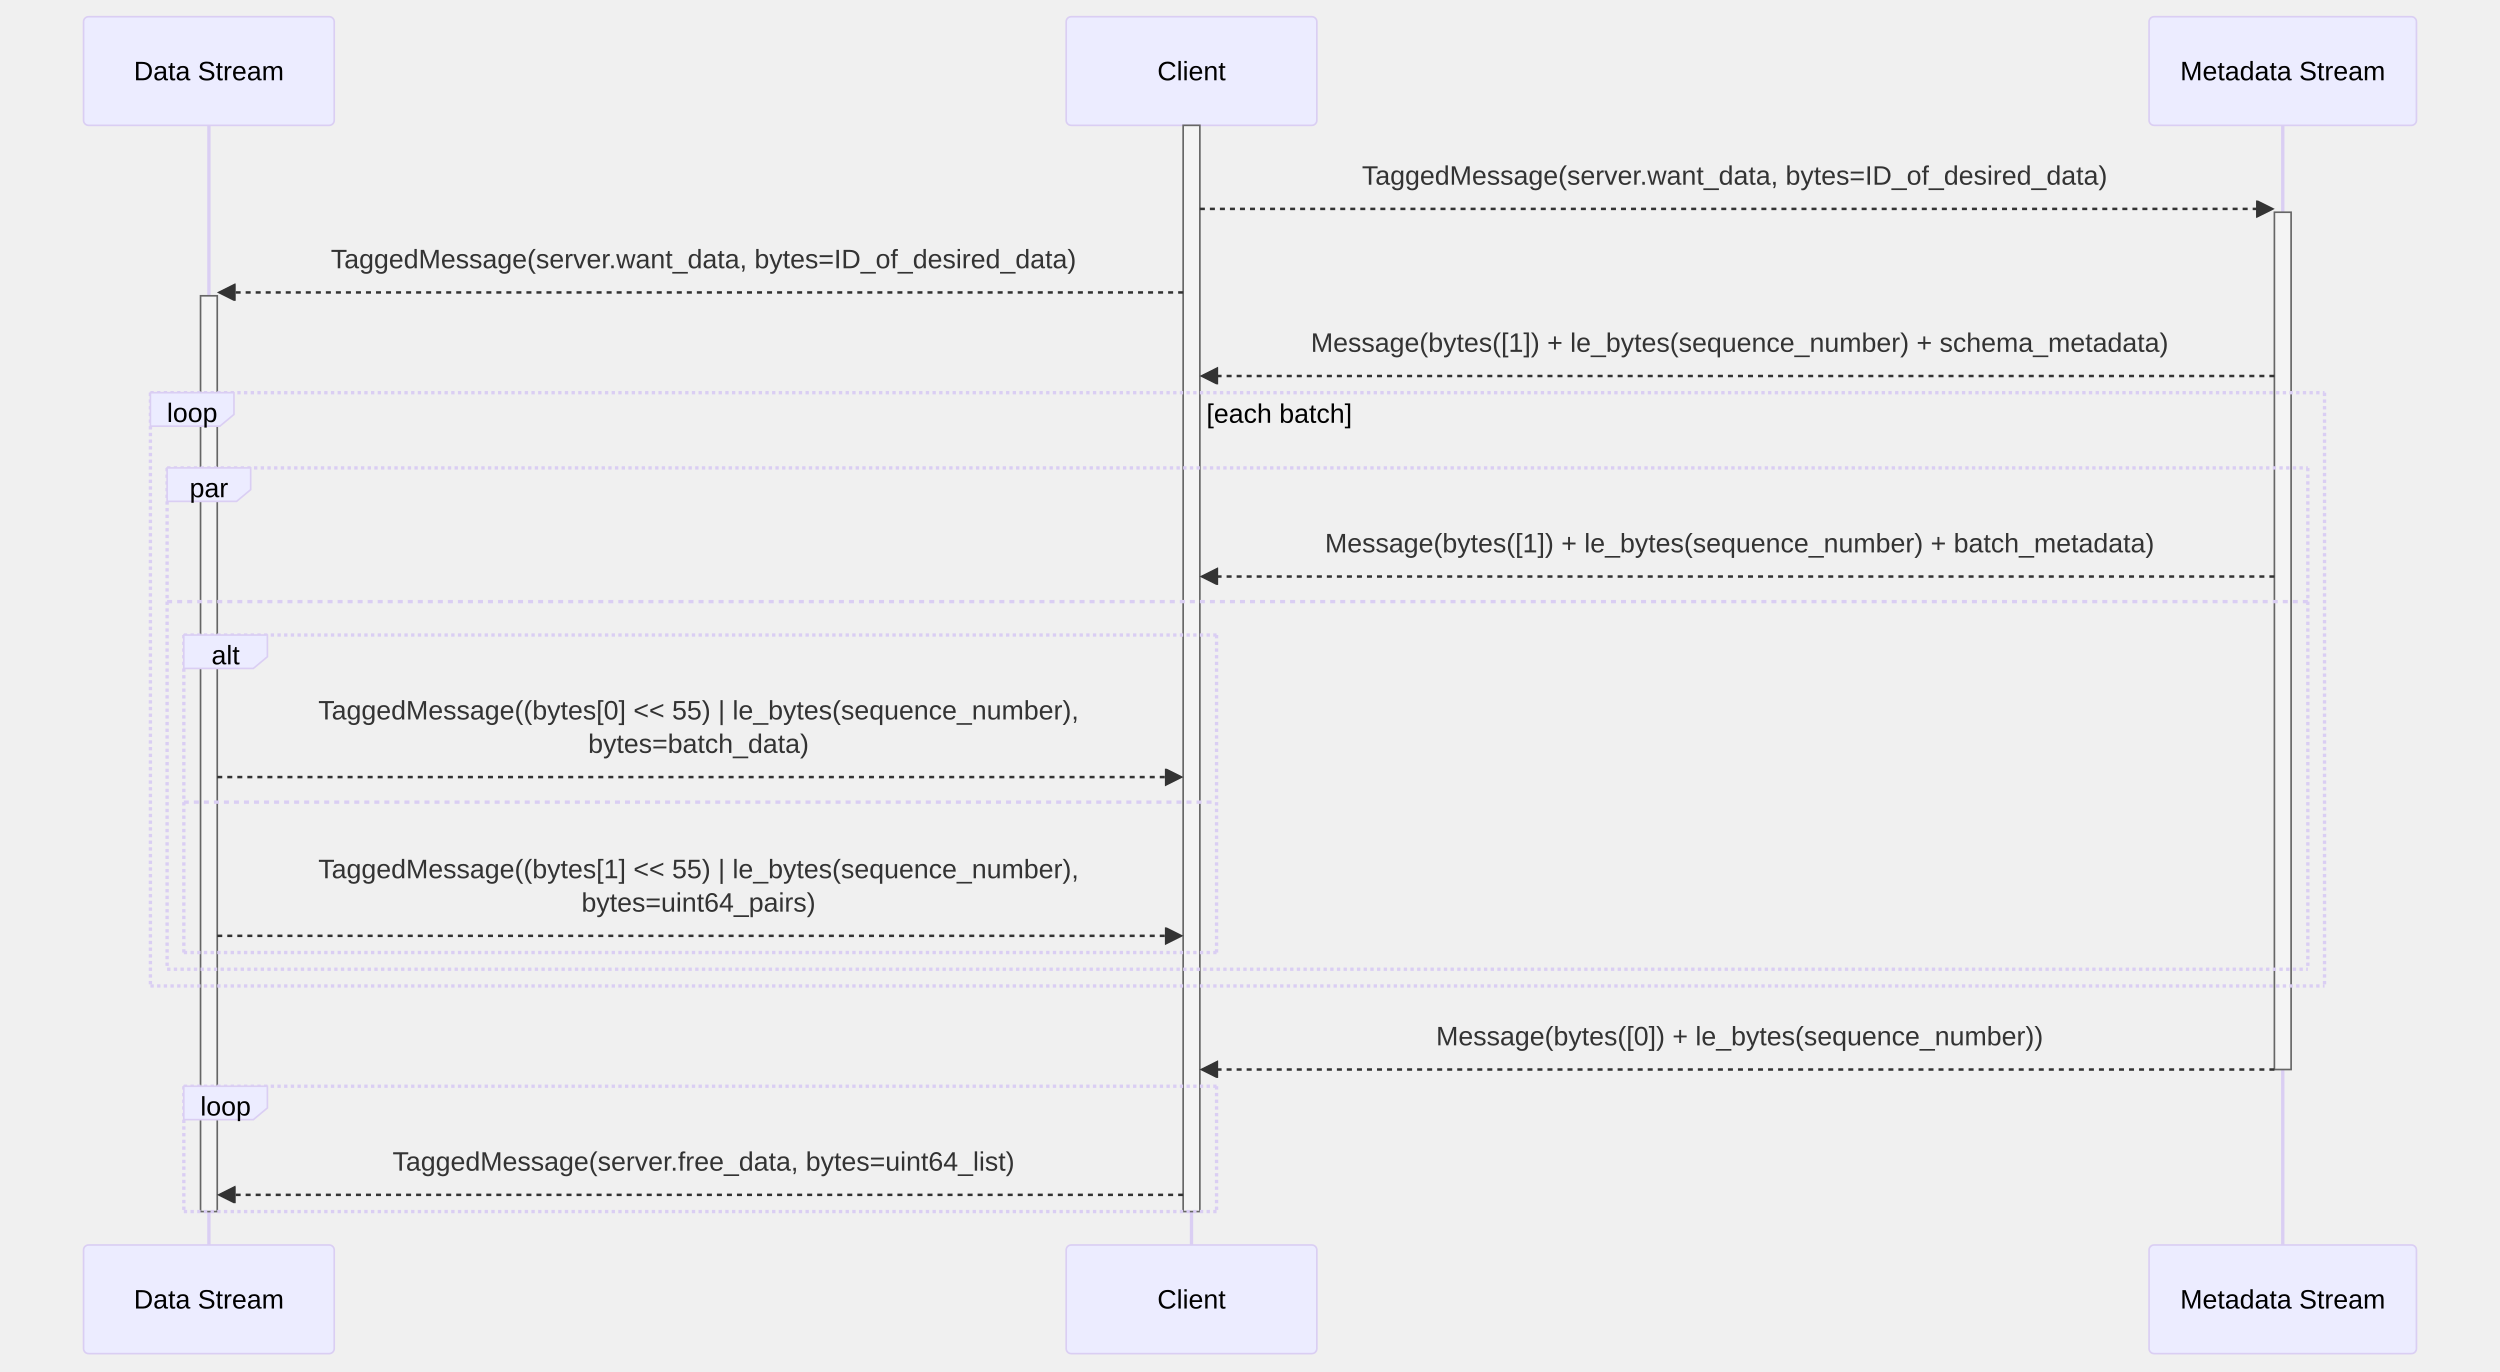
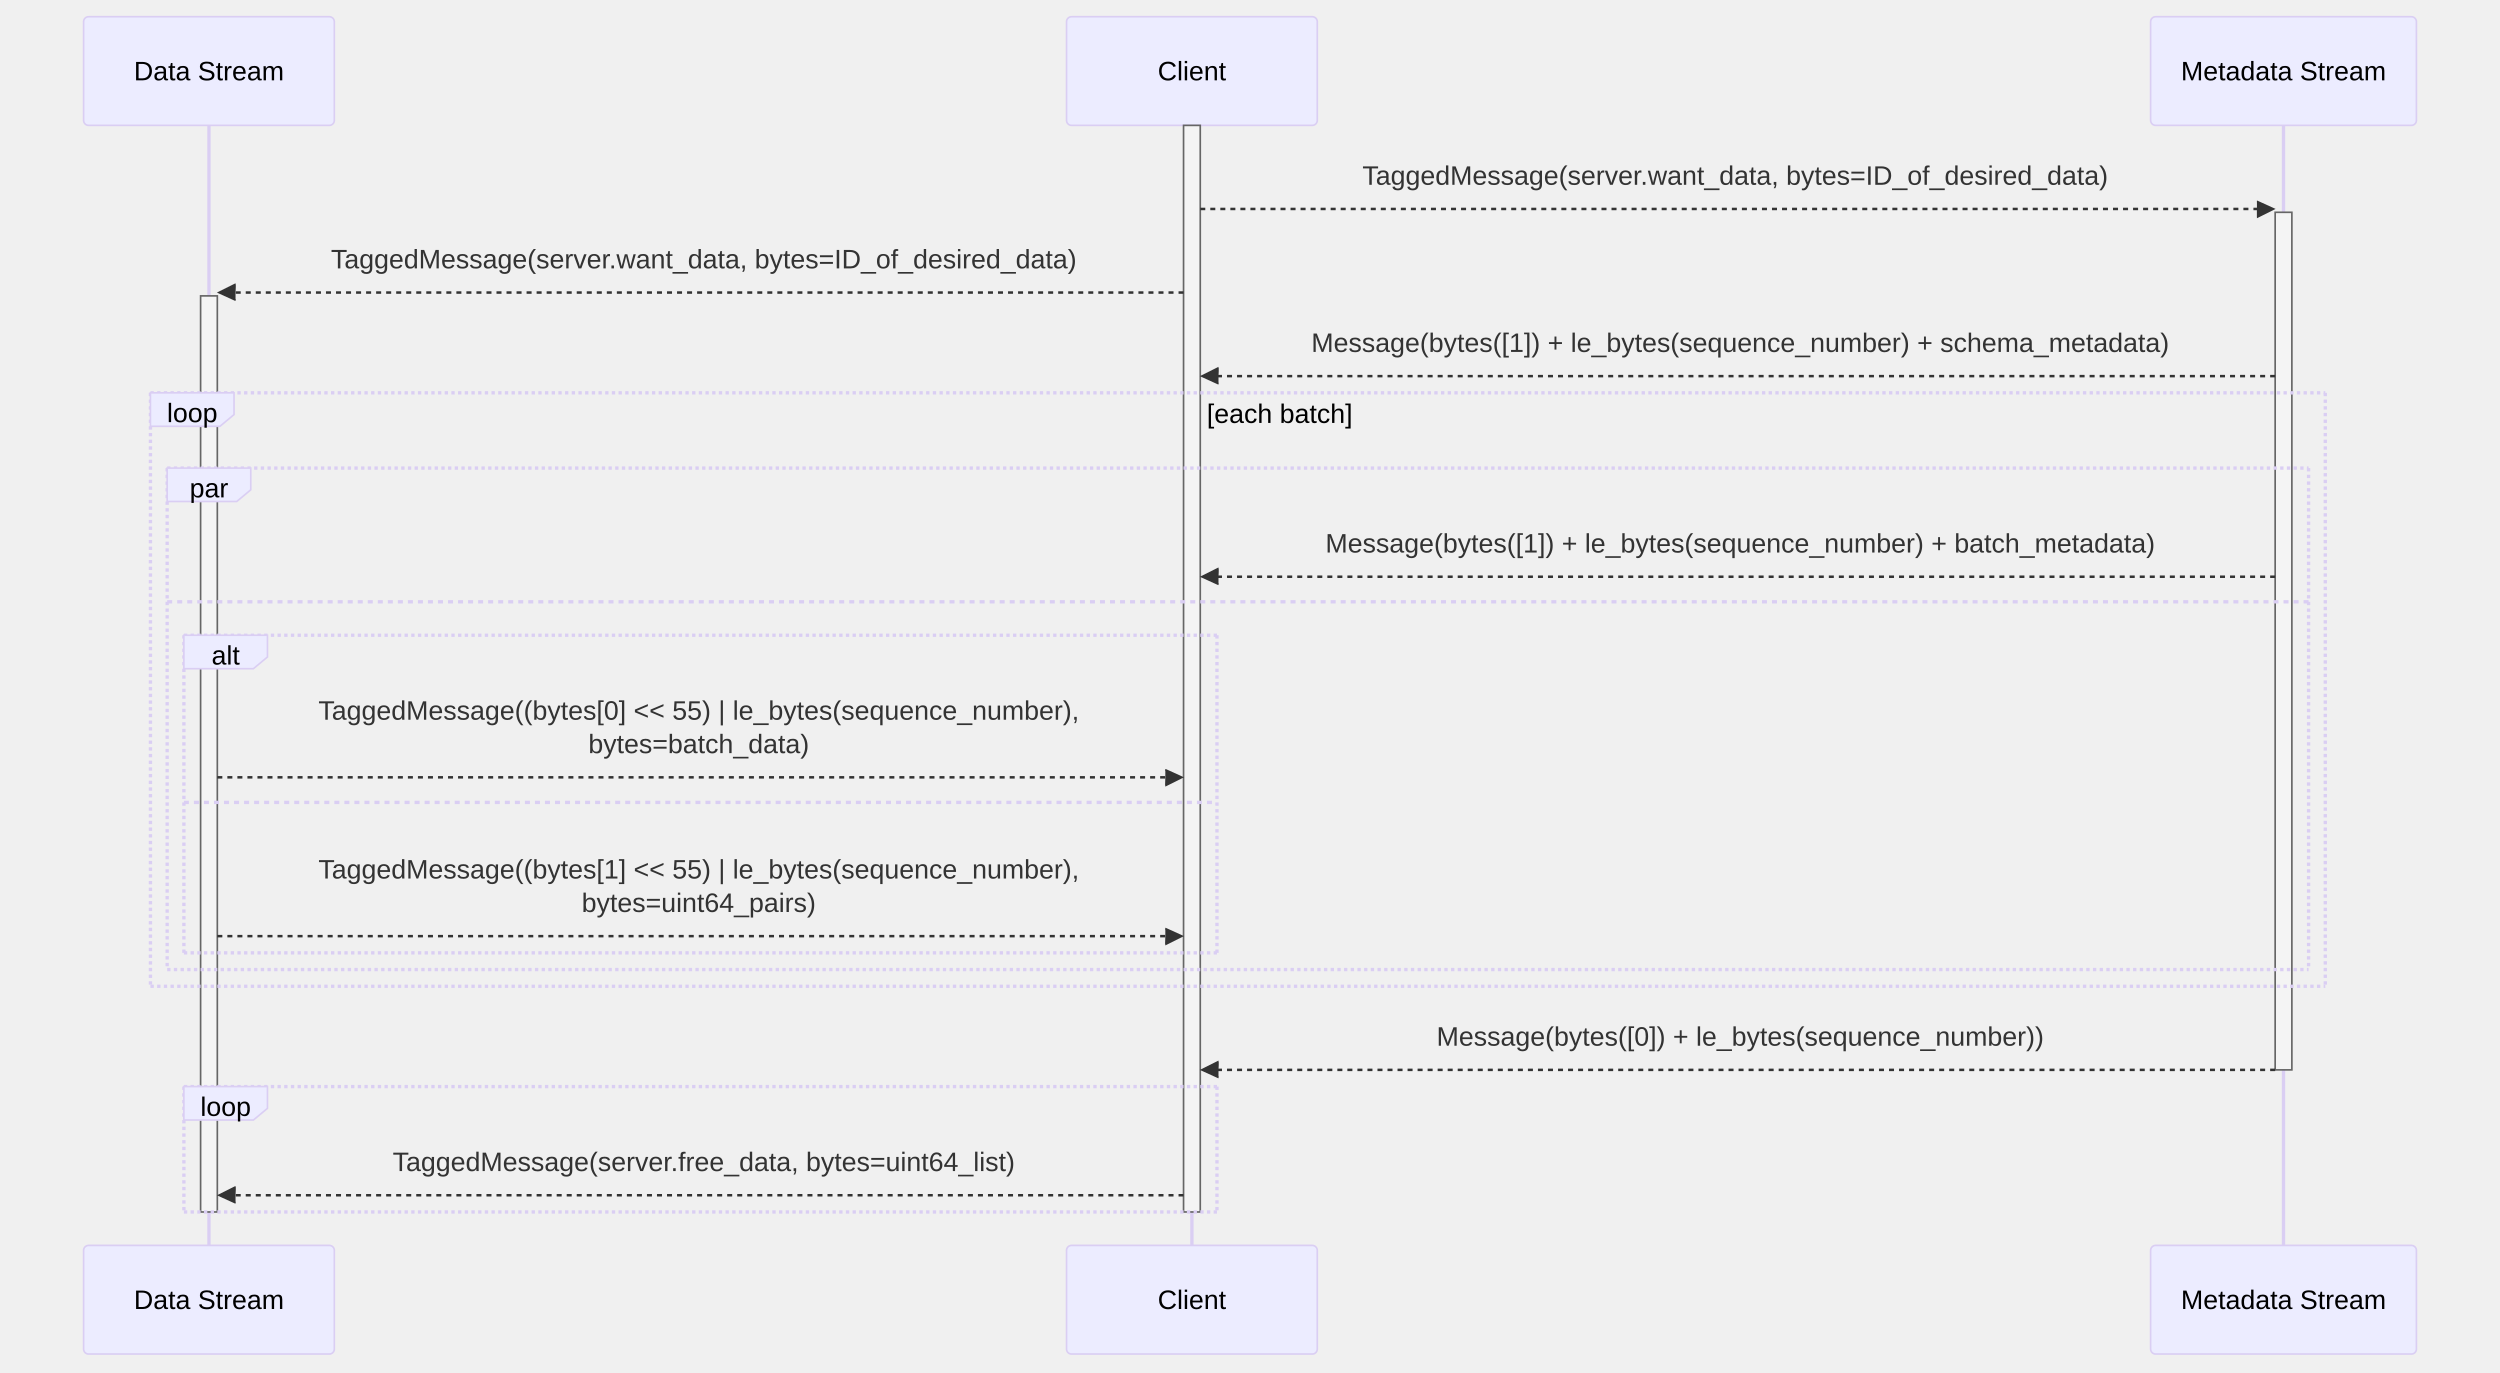
- <svg xmlns="http://www.w3.org/2000/svg" aria-roledescription="sequence" role="graphics-document document" viewBox="-50 -10 1496 821" style="max-width: 1496px; background-color: white;" width="100%" id="my-svg">
+ <svg xmlns="http://www.w3.org/2000/svg" aria-roledescription="sequence" role="graphics-document document" viewBox="-50 -10 1495.5 821" style="max-width: 1495.5px; background-color: white;" width="100%" id="my-svg">
  <g>
-     <rect class="actor actor-bottom" ry="3" rx="3" name="M" height="65" width="160" stroke="#666" fill="#eaeaea" y="735" x="1236" />
-     <text style="text-anchor: middle; font-size: 16px; font-weight: 400;" class="actor" alignment-baseline="central" dominant-baseline="central" y="767.5" x="1316">
+     <rect class="actor actor-bottom" ry="3" rx="3" name="M" height="65" width="159" stroke="#666" fill="#eaeaea" y="735" x="1236.5" />
+     <text style="text-anchor: middle; font-size: 16px; font-weight: 400;" class="actor actor-box" alignment-baseline="central" dominant-baseline="central" y="767.5" x="1316">
      <tspan dy="0" x="1316">Metadata Stream</tspan>
    </text>
  </g>
  <g>
    <rect class="actor actor-bottom" ry="3" rx="3" name="C" height="65" width="150" stroke="#666" fill="#eaeaea" y="735" x="588" />
-     <text style="text-anchor: middle; font-size: 16px; font-weight: 400;" class="actor" alignment-baseline="central" dominant-baseline="central" y="767.5" x="663">
+     <text style="text-anchor: middle; font-size: 16px; font-weight: 400;" class="actor actor-box" alignment-baseline="central" dominant-baseline="central" y="767.5" x="663">
      <tspan dy="0" x="663">Client</tspan>
    </text>
  </g>
  <g>
    <rect class="actor actor-bottom" ry="3" rx="3" name="D" height="65" width="150" stroke="#666" fill="#eaeaea" y="735" x="0" />
-     <text style="text-anchor: middle; font-size: 16px; font-weight: 400;" class="actor" alignment-baseline="central" dominant-baseline="central" y="767.5" x="75">
+     <text style="text-anchor: middle; font-size: 16px; font-weight: 400;" class="actor actor-box" alignment-baseline="central" dominant-baseline="central" y="767.5" x="75">
      <tspan dy="0" x="75">Data Stream</tspan>
    </text>
  </g>
  <g>
-     <line stroke="#999" stroke-width="0.5px" class="200" y2="735" x2="1316" y1="5" x1="1316" id="actor2" />
+     <line name="M" stroke="#999" stroke-width="0.5px" class="actor-line 200" y2="735" x2="1316" y1="65" x1="1316" id="actor2" />
    <g id="root-2">
-       <rect class="actor actor-top" ry="3" rx="3" name="M" height="65" width="160" stroke="#666" fill="#eaeaea" y="0" x="1236" />
-       <text style="text-anchor: middle; font-size: 16px; font-weight: 400;" class="actor" alignment-baseline="central" dominant-baseline="central" y="32.5" x="1316">
+       <rect class="actor actor-top" ry="3" rx="3" name="M" height="65" width="159" stroke="#666" fill="#eaeaea" y="0" x="1236.5" />
+       <text style="text-anchor: middle; font-size: 16px; font-weight: 400;" class="actor actor-box" alignment-baseline="central" dominant-baseline="central" y="32.5" x="1316">
        <tspan dy="0" x="1316">Metadata Stream</tspan>
      </text>
    </g>
  </g>
  <g>
-     <line stroke="#999" stroke-width="0.5px" class="200" y2="735" x2="663" y1="5" x1="663" id="actor1" />
+     <line name="C" stroke="#999" stroke-width="0.5px" class="actor-line 200" y2="735" x2="663" y1="65" x1="663" id="actor1" />
    <g id="root-1">
      <rect class="actor actor-top" ry="3" rx="3" name="C" height="65" width="150" stroke="#666" fill="#eaeaea" y="0" x="588" />
-       <text style="text-anchor: middle; font-size: 16px; font-weight: 400;" class="actor" alignment-baseline="central" dominant-baseline="central" y="32.5" x="663">
+       <text style="text-anchor: middle; font-size: 16px; font-weight: 400;" class="actor actor-box" alignment-baseline="central" dominant-baseline="central" y="32.5" x="663">
        <tspan dy="0" x="663">Client</tspan>
      </text>
    </g>
  </g>
  <g>
-     <line stroke="#999" stroke-width="0.5px" class="200" y2="735" x2="75" y1="5" x1="75" id="actor0" />
+     <line name="D" stroke="#999" stroke-width="0.5px" class="actor-line 200" y2="735" x2="75" y1="65" x1="75" id="actor0" />
    <g id="root-0">
      <rect class="actor actor-top" ry="3" rx="3" name="D" height="65" width="150" stroke="#666" fill="#eaeaea" y="0" x="0" />
-       <text style="text-anchor: middle; font-size: 16px; font-weight: 400;" class="actor" alignment-baseline="central" dominant-baseline="central" y="32.5" x="75">
+       <text style="text-anchor: middle; font-size: 16px; font-weight: 400;" class="actor actor-box" alignment-baseline="central" dominant-baseline="central" y="32.5" x="75">
        <tspan dy="0" x="75">Data Stream</tspan>
      </text>
    </g>
  </g>
-   <style>#my-svg{font-family:"trebuchet ms",verdana,arial,sans-serif;font-size:16px;fill:#333;}#my-svg .error-icon{fill:#552222;}#my-svg .error-text{fill:#552222;stroke:#552222;}#my-svg .edge-thickness-normal{stroke-width:2px;}#my-svg .edge-thickness-thick{stroke-width:3.5px;}#my-svg .edge-pattern-solid{stroke-dasharray:0;}#my-svg .edge-pattern-dashed{stroke-dasharray:3;}#my-svg .edge-pattern-dotted{stroke-dasharray:2;}#my-svg .marker{fill:#333333;stroke:#333333;}#my-svg .marker.cross{stroke:#333333;}#my-svg svg{font-family:"trebuchet ms",verdana,arial,sans-serif;font-size:16px;}#my-svg .actor{stroke:hsl(259.626, 59.777%, 87.902%);fill:#ECECFF;}#my-svg text.actor&gt;tspan{fill:black;stroke:none;}#my-svg .actor-line{stroke:grey;}#my-svg .messageLine0{stroke-width:1.5;stroke-dasharray:none;stroke:#333;}#my-svg .messageLine1{stroke-width:1.5;stroke-dasharray:2,2;stroke:#333;}#my-svg #arrowhead path{fill:#333;stroke:#333;}#my-svg .sequenceNumber{fill:white;}#my-svg #sequencenumber{fill:#333;}#my-svg #crosshead path{fill:#333;stroke:#333;}#my-svg .messageText{fill:#333;stroke:none;}#my-svg .labelBox{stroke:hsl(259.626, 59.777%, 87.902%);fill:#ECECFF;}#my-svg .labelText,#my-svg .labelText&gt;tspan{fill:black;stroke:none;}#my-svg .loopText,#my-svg .loopText&gt;tspan{fill:black;stroke:none;}#my-svg .loopLine{stroke-width:2px;stroke-dasharray:2,2;stroke:hsl(259.626, 59.777%, 87.902%);fill:hsl(259.626, 59.777%, 87.902%);}#my-svg .note{stroke:#aaaa33;fill:#fff5ad;}#my-svg .noteText,#my-svg .noteText&gt;tspan{fill:black;stroke:none;}#my-svg .activation0{fill:#f4f4f4;stroke:#666;}#my-svg .activation1{fill:#f4f4f4;stroke:#666;}#my-svg .activation2{fill:#f4f4f4;stroke:#666;}#my-svg .actorPopupMenu{position:absolute;}#my-svg .actorPopupMenuPanel{position:absolute;fill:#ECECFF;box-shadow:0px 8px 16px 0px rgba(0,0,0,0.2);filter:drop-shadow(3px 5px 2px rgb(0 0 0 / 0.4));}#my-svg .actor-man line{stroke:hsl(259.626, 59.777%, 87.902%);fill:#ECECFF;}#my-svg .actor-man circle,#my-svg line{stroke:hsl(259.626, 59.777%, 87.902%);fill:#ECECFF;stroke-width:2px;}#my-svg :root{--mermaid-font-family:"trebuchet ms",verdana,arial,sans-serif;}</style>
+   <style>#my-svg{font-family:"trebuchet ms",verdana,arial,sans-serif;font-size:16px;fill:#333;}#my-svg .error-icon{fill:#552222;}#my-svg .error-text{fill:#552222;stroke:#552222;}#my-svg .edge-thickness-normal{stroke-width:1px;}#my-svg .edge-thickness-thick{stroke-width:3.5px;}#my-svg .edge-pattern-solid{stroke-dasharray:0;}#my-svg .edge-thickness-invisible{stroke-width:0;fill:none;}#my-svg .edge-pattern-dashed{stroke-dasharray:3;}#my-svg .edge-pattern-dotted{stroke-dasharray:2;}#my-svg .marker{fill:#333333;stroke:#333333;}#my-svg .marker.cross{stroke:#333333;}#my-svg svg{font-family:"trebuchet ms",verdana,arial,sans-serif;font-size:16px;}#my-svg p{margin:0;}#my-svg .actor{stroke:hsl(259.626, 59.777%, 87.902%);fill:#ECECFF;}#my-svg text.actor&gt;tspan{fill:black;stroke:none;}#my-svg .actor-line{stroke:hsl(259.626, 59.777%, 87.902%);}#my-svg .messageLine0{stroke-width:1.5;stroke-dasharray:none;stroke:#333;}#my-svg .messageLine1{stroke-width:1.5;stroke-dasharray:2,2;stroke:#333;}#my-svg #arrowhead path{fill:#333;stroke:#333;}#my-svg .sequenceNumber{fill:white;}#my-svg #sequencenumber{fill:#333;}#my-svg #crosshead path{fill:#333;stroke:#333;}#my-svg .messageText{fill:#333;stroke:none;}#my-svg .labelBox{stroke:hsl(259.626, 59.777%, 87.902%);fill:#ECECFF;}#my-svg .labelText,#my-svg .labelText&gt;tspan{fill:black;stroke:none;}#my-svg .loopText,#my-svg .loopText&gt;tspan{fill:black;stroke:none;}#my-svg .loopLine{stroke-width:2px;stroke-dasharray:2,2;stroke:hsl(259.626, 59.777%, 87.902%);fill:hsl(259.626, 59.777%, 87.902%);}#my-svg .note{stroke:#aaaa33;fill:#fff5ad;}#my-svg .noteText,#my-svg .noteText&gt;tspan{fill:black;stroke:none;}#my-svg .activation0{fill:#f4f4f4;stroke:#666;}#my-svg .activation1{fill:#f4f4f4;stroke:#666;}#my-svg .activation2{fill:#f4f4f4;stroke:#666;}#my-svg .actorPopupMenu{position:absolute;}#my-svg .actorPopupMenuPanel{position:absolute;fill:#ECECFF;box-shadow:0px 8px 16px 0px rgba(0,0,0,0.2);filter:drop-shadow(3px 5px 2px rgb(0 0 0 / 0.4));}#my-svg .actor-man line{stroke:hsl(259.626, 59.777%, 87.902%);fill:#ECECFF;}#my-svg .actor-man circle,#my-svg line{stroke:hsl(259.626, 59.777%, 87.902%);fill:#ECECFF;stroke-width:2px;}#my-svg :root{--mermaid-font-family:"trebuchet ms",verdana,arial,sans-serif;}</style>
  <g />
  <defs>
    <symbol height="24" width="24" id="computer">
      <path d="M2 2v13h20v-13h-20zm18 11h-16v-9h16v9zm-10.228 6l.466-1h3.524l.467 1h-4.457zm14.228 3h-24l2-6h2.104l-1.33 4h18.45l-1.297-4h2.073l2 6zm-5-10h-14v-7h14v7z" transform="scale(.5)" />
    </symbol>
  </defs>
  <defs>
    <symbol clip-rule="evenodd" fill-rule="evenodd" id="database">
      <path d="M12.258.001l.256.004.255.005.253.008.251.01.249.012.247.015.246.016.242.019.241.02.239.023.236.024.233.027.231.028.229.031.225.032.223.034.22.036.217.038.214.04.211.041.208.043.205.045.201.046.198.048.194.05.191.051.187.053.183.054.18.056.175.057.172.059.168.06.163.061.16.063.155.064.15.066.074.033.073.033.071.034.07.034.069.035.068.035.067.035.066.035.064.036.064.036.062.036.06.036.06.037.058.037.058.037.055.038.055.038.053.038.052.038.051.039.05.039.048.039.047.039.045.04.044.04.043.04.041.04.04.041.039.041.037.041.036.041.034.041.033.042.032.042.03.042.029.042.027.042.026.043.024.043.023.043.021.043.02.043.018.044.017.043.015.044.013.044.012.044.011.045.009.044.007.045.006.045.004.045.002.045.001.045v17l-.001.045-.002.045-.004.045-.006.045-.007.045-.009.044-.011.045-.012.044-.013.044-.015.044-.017.043-.018.044-.02.043-.021.043-.023.043-.024.043-.026.043-.027.042-.029.042-.03.042-.032.042-.033.042-.034.041-.036.041-.037.041-.039.041-.04.041-.041.04-.043.04-.044.04-.045.04-.047.039-.048.039-.05.039-.051.039-.052.038-.053.038-.055.038-.055.038-.058.037-.058.037-.06.037-.06.036-.062.036-.064.036-.064.036-.066.035-.067.035-.068.035-.069.035-.07.034-.071.034-.073.033-.074.033-.15.066-.155.064-.16.063-.163.061-.168.06-.172.059-.175.057-.18.056-.183.054-.187.053-.191.051-.194.05-.198.048-.201.046-.205.045-.208.043-.211.041-.214.04-.217.038-.22.036-.223.034-.225.032-.229.031-.231.028-.233.027-.236.024-.239.023-.241.02-.242.019-.246.016-.247.015-.249.012-.251.01-.253.008-.255.005-.256.004-.258.001-.258-.001-.256-.004-.255-.005-.253-.008-.251-.01-.249-.012-.247-.015-.245-.016-.243-.019-.241-.02-.238-.023-.236-.024-.234-.027-.231-.028-.228-.031-.226-.032-.223-.034-.22-.036-.217-.038-.214-.04-.211-.041-.208-.043-.204-.045-.201-.046-.198-.048-.195-.05-.19-.051-.187-.053-.184-.054-.179-.056-.176-.057-.172-.059-.167-.06-.164-.061-.159-.063-.155-.064-.151-.066-.074-.033-.072-.033-.072-.034-.07-.034-.069-.035-.068-.035-.067-.035-.066-.035-.064-.036-.063-.036-.062-.036-.061-.036-.06-.037-.058-.037-.057-.037-.056-.038-.055-.038-.053-.038-.052-.038-.051-.039-.049-.039-.049-.039-.046-.039-.046-.04-.044-.04-.043-.04-.041-.04-.04-.041-.039-.041-.037-.041-.036-.041-.034-.041-.033-.042-.032-.042-.03-.042-.029-.042-.027-.042-.026-.043-.024-.043-.023-.043-.021-.043-.02-.043-.018-.044-.017-.043-.015-.044-.013-.044-.012-.044-.011-.045-.009-.044-.007-.045-.006-.045-.004-.045-.002-.045-.001-.045v-17l.001-.045.002-.045.004-.045.006-.045.007-.045.009-.044.011-.045.012-.044.013-.044.015-.044.017-.043.018-.044.02-.043.021-.043.023-.043.024-.043.026-.043.027-.042.029-.042.03-.042.032-.042.033-.042.034-.041.036-.041.037-.041.039-.041.04-.041.041-.04.043-.04.044-.04.046-.04.046-.039.049-.039.049-.039.051-.039.052-.038.053-.038.055-.038.056-.038.057-.037.058-.037.06-.037.061-.036.062-.036.063-.036.064-.036.066-.035.067-.035.068-.035.069-.035.07-.034.072-.034.072-.033.074-.033.151-.066.155-.064.159-.063.164-.061.167-.06.172-.059.176-.057.179-.056.184-.054.187-.053.19-.051.195-.05.198-.048.201-.046.204-.045.208-.043.211-.041.214-.04.217-.038.22-.036.223-.034.226-.032.228-.031.231-.028.234-.027.236-.024.238-.023.241-.02.243-.019.245-.016.247-.015.249-.012.251-.01.253-.008.255-.005.256-.004.258-.001.258.001zm-9.258 20.499v.01l.001.021.003.021.004.022.005.021.006.022.007.022.009.023.01.022.011.023.012.023.013.023.015.023.016.024.017.023.018.024.019.024.021.024.022.025.023.024.024.025.052.049.056.05.061.051.066.051.07.051.075.051.079.052.084.052.088.052.092.052.097.052.102.051.105.052.11.052.114.051.119.051.123.051.127.05.131.05.135.05.139.048.144.049.147.047.152.047.155.047.16.045.163.045.167.043.171.043.176.041.178.041.183.039.187.039.19.037.194.035.197.035.202.033.204.031.209.03.212.029.216.027.219.025.222.024.226.021.23.02.233.018.236.016.24.015.243.012.246.01.249.008.253.005.256.004.259.001.26-.001.257-.004.254-.005.25-.008.247-.011.244-.012.241-.014.237-.016.233-.018.231-.021.226-.021.224-.024.22-.026.216-.027.212-.028.21-.031.205-.031.202-.034.198-.034.194-.036.191-.037.187-.039.183-.04.179-.04.175-.042.172-.043.168-.044.163-.045.16-.046.155-.046.152-.047.148-.048.143-.049.139-.049.136-.05.131-.05.126-.05.123-.051.118-.052.114-.051.11-.052.106-.052.101-.052.096-.052.092-.052.088-.053.083-.051.079-.052.074-.052.07-.051.065-.051.06-.051.056-.05.051-.05.023-.024.023-.025.021-.024.02-.024.019-.024.018-.024.017-.024.015-.023.014-.024.013-.023.012-.023.01-.023.01-.022.008-.022.006-.022.006-.022.004-.022.004-.021.001-.021.001-.021v-4.127l-.077.055-.08.053-.083.054-.085.053-.087.052-.09.052-.093.051-.095.05-.097.05-.1.049-.102.049-.105.048-.106.047-.109.047-.111.046-.114.045-.115.045-.118.044-.12.043-.122.042-.124.042-.126.041-.128.04-.13.04-.132.038-.134.038-.135.037-.138.037-.139.035-.142.035-.143.034-.144.033-.147.032-.148.031-.15.03-.151.03-.153.029-.154.027-.156.027-.158.026-.159.025-.161.024-.162.023-.163.022-.165.021-.166.02-.167.019-.169.018-.169.017-.171.016-.173.015-.173.014-.175.013-.175.012-.177.011-.178.01-.179.008-.179.008-.181.006-.182.005-.182.004-.184.003-.184.002h-.37l-.184-.002-.184-.003-.182-.004-.182-.005-.181-.006-.179-.008-.179-.008-.178-.01-.176-.011-.176-.012-.175-.013-.173-.014-.172-.015-.171-.016-.17-.017-.169-.018-.167-.019-.166-.02-.165-.021-.163-.022-.162-.023-.161-.024-.159-.025-.157-.026-.156-.027-.155-.027-.153-.029-.151-.03-.15-.03-.148-.031-.146-.032-.145-.033-.143-.034-.141-.035-.14-.035-.137-.037-.136-.037-.134-.038-.132-.038-.13-.04-.128-.04-.126-.041-.124-.042-.122-.042-.12-.044-.117-.043-.116-.045-.113-.045-.112-.046-.109-.047-.106-.047-.105-.048-.102-.049-.1-.049-.097-.05-.095-.05-.093-.052-.09-.051-.087-.052-.085-.053-.083-.054-.08-.054-.077-.054v4.127zm0-5.654v.011l.001.021.003.021.004.021.005.022.006.022.007.022.009.022.01.022.011.023.012.023.013.023.015.024.016.023.017.024.018.024.019.024.021.024.022.024.023.025.024.024.052.05.056.05.061.05.066.051.07.051.075.052.079.051.084.052.088.052.092.052.097.052.102.052.105.052.11.051.114.051.119.052.123.05.127.051.131.05.135.049.139.049.144.048.147.048.152.047.155.046.16.045.163.045.167.044.171.042.176.042.178.04.183.04.187.038.19.037.194.036.197.034.202.033.204.032.209.03.212.028.216.027.219.025.222.024.226.022.23.02.233.018.236.016.24.014.243.012.246.01.249.008.253.006.256.003.259.001.26-.001.257-.003.254-.006.25-.008.247-.01.244-.012.241-.015.237-.016.233-.018.231-.02.226-.022.224-.024.22-.025.216-.027.212-.029.21-.03.205-.032.202-.033.198-.035.194-.036.191-.037.187-.039.183-.039.179-.041.175-.042.172-.043.168-.044.163-.045.16-.045.155-.047.152-.047.148-.048.143-.048.139-.05.136-.049.131-.05.126-.051.123-.051.118-.051.114-.052.11-.052.106-.052.101-.052.096-.052.092-.052.088-.052.083-.052.079-.052.074-.051.07-.052.065-.051.06-.05.056-.051.051-.049.023-.025.023-.024.021-.025.02-.024.019-.024.018-.024.017-.024.015-.023.014-.023.013-.024.012-.022.01-.023.01-.023.008-.022.006-.022.006-.022.004-.021.004-.022.001-.021.001-.021v-4.139l-.077.054-.08.054-.083.054-.085.052-.087.053-.09.051-.093.051-.095.051-.097.05-.1.049-.102.049-.105.048-.106.047-.109.047-.111.046-.114.045-.115.044-.118.044-.12.044-.122.042-.124.042-.126.041-.128.04-.13.039-.132.039-.134.038-.135.037-.138.036-.139.036-.142.035-.143.033-.144.033-.147.033-.148.031-.15.03-.151.03-.153.028-.154.028-.156.027-.158.026-.159.025-.161.024-.162.023-.163.022-.165.021-.166.02-.167.019-.169.018-.169.017-.171.016-.173.015-.173.014-.175.013-.175.012-.177.011-.178.009-.179.009-.179.007-.181.007-.182.005-.182.004-.184.003-.184.002h-.37l-.184-.002-.184-.003-.182-.004-.182-.005-.181-.007-.179-.007-.179-.009-.178-.009-.176-.011-.176-.012-.175-.013-.173-.014-.172-.015-.171-.016-.17-.017-.169-.018-.167-.019-.166-.02-.165-.021-.163-.022-.162-.023-.161-.024-.159-.025-.157-.026-.156-.027-.155-.028-.153-.028-.151-.03-.15-.03-.148-.031-.146-.033-.145-.033-.143-.033-.141-.035-.14-.036-.137-.036-.136-.037-.134-.038-.132-.039-.13-.039-.128-.04-.126-.041-.124-.042-.122-.043-.12-.043-.117-.044-.116-.044-.113-.046-.112-.046-.109-.046-.106-.047-.105-.048-.102-.049-.1-.049-.097-.05-.095-.051-.093-.051-.09-.051-.087-.053-.085-.052-.083-.054-.08-.054-.077-.054v4.139zm0-5.666v.011l.001.02.003.022.004.021.005.022.006.021.007.022.009.023.01.022.011.023.012.023.013.023.015.023.016.024.017.024.018.023.019.024.021.025.022.024.023.024.024.025.052.05.056.05.061.05.066.051.07.051.075.052.079.051.084.052.088.052.092.052.097.052.102.052.105.051.11.052.114.051.119.051.123.051.127.05.131.05.135.05.139.049.144.048.147.048.152.047.155.046.16.045.163.045.167.043.171.043.176.042.178.04.183.04.187.038.19.037.194.036.197.034.202.033.204.032.209.03.212.028.216.027.219.025.222.024.226.021.23.02.233.018.236.017.24.014.243.012.246.01.249.008.253.006.256.003.259.001.26-.001.257-.003.254-.006.25-.008.247-.01.244-.013.241-.014.237-.016.233-.018.231-.02.226-.022.224-.024.22-.025.216-.027.212-.029.21-.03.205-.032.202-.033.198-.035.194-.036.191-.037.187-.039.183-.039.179-.041.175-.042.172-.043.168-.044.163-.045.16-.045.155-.047.152-.047.148-.048.143-.049.139-.049.136-.049.131-.051.126-.05.123-.051.118-.052.114-.051.11-.052.106-.052.101-.052.096-.052.092-.052.088-.052.083-.052.079-.052.074-.052.07-.051.065-.051.06-.051.056-.05.051-.049.023-.025.023-.025.021-.024.02-.024.019-.024.018-.024.017-.024.015-.023.014-.024.013-.023.012-.023.01-.022.01-.023.008-.022.006-.022.006-.022.004-.022.004-.021.001-.021.001-.021v-4.153l-.077.054-.08.054-.083.053-.085.053-.087.053-.09.051-.093.051-.095.051-.097.05-.1.049-.102.048-.105.048-.106.048-.109.046-.111.046-.114.046-.115.044-.118.044-.12.043-.122.043-.124.042-.126.041-.128.04-.13.039-.132.039-.134.038-.135.037-.138.036-.139.036-.142.034-.143.034-.144.033-.147.032-.148.032-.15.03-.151.03-.153.028-.154.028-.156.027-.158.026-.159.024-.161.024-.162.023-.163.023-.165.021-.166.02-.167.019-.169.018-.169.017-.171.016-.173.015-.173.014-.175.013-.175.012-.177.01-.178.01-.179.009-.179.007-.181.006-.182.006-.182.004-.184.003-.184.001-.185.001-.185-.001-.184-.001-.184-.003-.182-.004-.182-.006-.181-.006-.179-.007-.179-.009-.178-.01-.176-.01-.176-.012-.175-.013-.173-.014-.172-.015-.171-.016-.17-.017-.169-.018-.167-.019-.166-.02-.165-.021-.163-.023-.162-.023-.161-.024-.159-.024-.157-.026-.156-.027-.155-.028-.153-.028-.151-.03-.15-.03-.148-.032-.146-.032-.145-.033-.143-.034-.141-.034-.14-.036-.137-.036-.136-.037-.134-.038-.132-.039-.13-.039-.128-.041-.126-.041-.124-.041-.122-.043-.12-.043-.117-.044-.116-.044-.113-.046-.112-.046-.109-.046-.106-.048-.105-.048-.102-.048-.1-.05-.097-.049-.095-.051-.093-.051-.09-.052-.087-.052-.085-.053-.083-.053-.08-.054-.077-.054v4.153zm8.74-8.179l-.257.004-.254.005-.25.008-.247.011-.244.012-.241.014-.237.016-.233.018-.231.021-.226.022-.224.023-.22.026-.216.027-.212.028-.21.031-.205.032-.202.033-.198.034-.194.036-.191.038-.187.038-.183.04-.179.041-.175.042-.172.043-.168.043-.163.045-.16.046-.155.046-.152.048-.148.048-.143.048-.139.049-.136.05-.131.05-.126.051-.123.051-.118.051-.114.052-.11.052-.106.052-.101.052-.096.052-.092.052-.088.052-.083.052-.079.052-.074.051-.07.052-.065.051-.06.05-.056.05-.051.05-.023.025-.023.024-.021.024-.02.025-.019.024-.018.024-.017.023-.015.024-.014.023-.013.023-.012.023-.01.023-.01.022-.008.022-.006.023-.006.021-.004.022-.004.021-.001.021-.001.021.001.021.001.021.004.021.004.022.006.021.006.023.008.022.01.022.01.023.012.023.013.023.014.023.015.024.017.023.018.024.019.024.02.025.021.024.023.024.023.025.051.05.056.05.06.05.065.051.07.052.074.051.079.052.083.052.088.052.092.052.096.052.101.052.106.052.11.052.114.052.118.051.123.051.126.051.131.05.136.05.139.049.143.048.148.048.152.048.155.046.16.046.163.045.168.043.172.043.175.042.179.041.183.04.187.038.191.038.194.036.198.034.202.033.205.032.21.031.212.028.216.027.22.026.224.023.226.022.231.021.233.018.237.016.241.014.244.012.247.011.25.008.254.005.257.004.26.001.26-.001.257-.004.254-.005.25-.008.247-.011.244-.012.241-.014.237-.016.233-.018.231-.021.226-.022.224-.023.22-.026.216-.027.212-.028.21-.031.205-.032.202-.033.198-.034.194-.036.191-.038.187-.038.183-.04.179-.041.175-.042.172-.043.168-.043.163-.045.16-.046.155-.046.152-.048.148-.048.143-.048.139-.049.136-.05.131-.05.126-.051.123-.051.118-.051.114-.052.11-.052.106-.052.101-.052.096-.052.092-.052.088-.052.083-.052.079-.052.074-.051.07-.052.065-.051.06-.05.056-.05.051-.05.023-.025.023-.024.021-.024.02-.025.019-.024.018-.024.017-.023.015-.024.014-.023.013-.023.012-.023.01-.023.01-.022.008-.022.006-.023.006-.021.004-.022.004-.021.001-.021.001-.021-.001-.021-.001-.021-.004-.021-.004-.022-.006-.021-.006-.023-.008-.022-.01-.022-.01-.023-.012-.023-.013-.023-.014-.023-.015-.024-.017-.023-.018-.024-.019-.024-.02-.025-.021-.024-.023-.024-.023-.025-.051-.05-.056-.05-.06-.05-.065-.051-.07-.052-.074-.051-.079-.052-.083-.052-.088-.052-.092-.052-.096-.052-.101-.052-.106-.052-.11-.052-.114-.052-.118-.051-.123-.051-.126-.051-.131-.05-.136-.05-.139-.049-.143-.048-.148-.048-.152-.048-.155-.046-.16-.046-.163-.045-.168-.043-.172-.043-.175-.042-.179-.041-.183-.04-.187-.038-.191-.038-.194-.036-.198-.034-.202-.033-.205-.032-.21-.031-.212-.028-.216-.027-.22-.026-.224-.023-.226-.022-.231-.021-.233-.018-.237-.016-.241-.014-.244-.012-.247-.011-.25-.008-.254-.005-.257-.004-.26-.001-.26.001z" transform="scale(.5)" />
    </symbol>
  </defs>
  <defs>
    <symbol height="24" width="24" id="clock">
      <path d="M12 2c5.514 0 10 4.486 10 10s-4.486 10-10 10-10-4.486-10-10 4.486-10 10-10zm0-2c-6.627 0-12 5.373-12 12s5.373 12 12 12 12-5.373 12-12-5.373-12-12-12zm5.848 12.459c.202.038.202.333.001.372-1.907.361-6.045 1.111-6.547 1.111-.719 0-1.301-.582-1.301-1.301 0-.512.77-5.447 1.125-7.445.034-.192.312-.181.343.014l.985 6.238 5.394 1.011z" transform="scale(.5)" />
    </symbol>
  </defs>
  <defs>
-     <marker orient="auto" markerHeight="12" markerWidth="12" markerUnits="userSpaceOnUse" refY="5" refX="7.9" id="arrowhead">
-       <path d="M 0 0 L 10 5 L 0 10 z" />
+     <marker orient="auto-start-reverse" markerHeight="12" markerWidth="12" markerUnits="userSpaceOnUse" refY="5" refX="7.9" id="arrowhead">
+       <path d="M -1 0 L 10 5 L 0 10 z" />
    </marker>
  </defs>
  <defs>
    <marker refY="4.5" refX="4" orient="auto" markerHeight="8" markerWidth="15" id="crosshead">
      <path style="stroke-dasharray: 0, 0;" d="M 1,2 L 6,7 M 6,2 L 1,7" stroke-width="1pt" stroke="#000000" fill="none" />
    </marker>
  </defs>
  <defs>
    <marker orient="auto" markerHeight="28" markerWidth="20" refY="7" refX="15.5" id="filled-head">
      <path d="M 18,7 L9,13 L14,7 L9,1 Z" />
    </marker>
  </defs>
  <defs>
    <marker orient="auto" markerHeight="40" markerWidth="60" refY="15" refX="15" id="sequencenumber">
      <circle r="6" cy="15" cx="15" />
    </marker>
  </defs>
  <g>
-     <rect class="activation0" ry="0" rx="0" height="650" width="10" stroke="#666" fill="#EDF2AE" y="65" x="658" />
+     <rect class="activation0" height="650" width="10" stroke="#666" fill="#EDF2AE" y="65" x="658" />
  </g>
  <g>
-     <rect class="activation0" ry="0" rx="0" height="513" width="10" stroke="#666" fill="#EDF2AE" y="117" x="1311" />
+     <rect class="activation0" height="513" width="10" stroke="#666" fill="#EDF2AE" y="117" x="1311" />
  </g>
  <g>
-     <rect class="activation0" ry="0" rx="0" height="548" width="10" stroke="#666" fill="#EDF2AE" y="167" x="70" />
+     <rect class="activation0" height="548" width="10" stroke="#666" fill="#EDF2AE" y="167" x="70" />
  </g>
  <g>
    <line class="loopLine" y2="370" x2="678" y1="370" x1="60" />
    <line class="loopLine" y2="560" x2="678" y1="370" x1="678" />
    <line class="loopLine" y2="560" x2="678" y1="560" x1="60" />
    <line class="loopLine" y2="560" x2="60" y1="370" x1="60" />
    <line style="stroke-dasharray: 3, 3;" class="loopLine" y2="470" x2="678" y1="470" x1="60" />
    <polygon class="labelBox" points="60,370 110,370 110,383 101.6,390 60,390" />
    <text style="font-size: 16px; font-weight: 400;" class="labelText" alignment-baseline="middle" dominant-baseline="middle" text-anchor="middle" y="383" x="85">alt</text>
    <text style="font-size: 16px; font-weight: 400;" class="loopText" text-anchor="middle" y="388" x="394">
      <tspan x="394">​</tspan>
    </text>
  </g>
  <g>
    <line class="loopLine" y2="270" x2="1331" y1="270" x1="50" />
    <line class="loopLine" y2="570" x2="1331" y1="270" x1="1331" />
    <line class="loopLine" y2="570" x2="1331" y1="570" x1="50" />
    <line class="loopLine" y2="570" x2="50" y1="270" x1="50" />
    <line style="stroke-dasharray: 3, 3;" class="loopLine" y2="350" x2="1331" y1="350" x1="50" />
    <polygon class="labelBox" points="50,270 100,270 100,283 91.6,290 50,290" />
    <text style="font-size: 16px; font-weight: 400;" class="labelText" alignment-baseline="middle" dominant-baseline="middle" text-anchor="middle" y="283" x="75">par</text>
    <text style="font-size: 16px; font-weight: 400;" class="loopText" text-anchor="middle" y="288" x="715.5">
      <tspan x="715.5">​</tspan>
    </text>
  </g>
  <g>
    <line class="loopLine" y2="225" x2="1341" y1="225" x1="40" />
    <line class="loopLine" y2="580" x2="1341" y1="225" x1="1341" />
    <line class="loopLine" y2="580" x2="1341" y1="580" x1="40" />
    <line class="loopLine" y2="580" x2="40" y1="225" x1="40" />
    <polygon class="labelBox" points="40,225 90,225 90,238 81.6,245 40,245" />
    <text style="font-size: 16px; font-weight: 400;" class="labelText" alignment-baseline="middle" dominant-baseline="middle" text-anchor="middle" y="238" x="65">loop</text>
    <text style="font-size: 16px; font-weight: 400;" class="loopText" text-anchor="middle" y="243" x="715.5">
      <tspan x="715.5">[each batch]</tspan>
    </text>
  </g>
  <g>
    <line class="loopLine" y2="640" x2="678" y1="640" x1="60" />
    <line class="loopLine" y2="715" x2="678" y1="640" x1="678" />
    <line class="loopLine" y2="715" x2="678" y1="715" x1="60" />
    <line class="loopLine" y2="715" x2="60" y1="640" x1="60" />
    <polygon class="labelBox" points="60,640 110,640 110,653 101.6,660 60,660" />
    <text style="font-size: 16px; font-weight: 400;" class="labelText" alignment-baseline="middle" dominant-baseline="middle" text-anchor="middle" y="653" x="85">loop</text>
    <text style="font-size: 16px; font-weight: 400;" class="loopText" text-anchor="middle" y="658" x="394">
      <tspan x="394">​</tspan>
    </text>
  </g>
  <text style="font-size: 16px; font-weight: 400;" dy="1em" class="messageText" alignment-baseline="middle" dominant-baseline="middle" text-anchor="middle" y="80" x="988">TaggedMessage(server.want_data, bytes=ID_of_desired_data)</text>
  <line style="stroke-dasharray: 3, 3; fill: none;" marker-end="url(#arrowhead)" stroke="none" stroke-width="2" class="messageLine1" y2="115" x2="1308" y1="115" x1="668" />
  <text style="font-size: 16px; font-weight: 400;" dy="1em" class="messageText" alignment-baseline="middle" dominant-baseline="middle" text-anchor="middle" y="130" x="371">TaggedMessage(server.want_data, bytes=ID_of_desired_data)</text>
  <line style="stroke-dasharray: 3, 3; fill: none;" marker-end="url(#arrowhead)" stroke="none" stroke-width="2" class="messageLine1" y2="165" x2="83" y1="165" x1="658" />
  <text style="font-size: 16px; font-weight: 400;" dy="1em" class="messageText" alignment-baseline="middle" dominant-baseline="middle" text-anchor="middle" y="180" x="991">Message(bytes([1]) + le_bytes(sequence_number) + schema_metadata)</text>
  <line style="stroke-dasharray: 3, 3; fill: none;" marker-end="url(#arrowhead)" stroke="none" stroke-width="2" class="messageLine1" y2="215" x2="671" y1="215" x1="1311" />
  <text style="font-size: 16px; font-weight: 400;" dy="1em" class="messageText" alignment-baseline="middle" dominant-baseline="middle" text-anchor="middle" y="300" x="991">Message(bytes([1]) + le_bytes(sequence_number) + batch_metadata)</text>
  <line style="stroke-dasharray: 3, 3; fill: none;" marker-end="url(#arrowhead)" stroke="none" stroke-width="2" class="messageLine1" y2="335" x2="671" y1="335" x1="1311" />
  <text style="font-size: 16px; font-weight: 400;" dy="1em" class="messageText" alignment-baseline="middle" dominant-baseline="middle" text-anchor="middle" y="400" x="368">TaggedMessage((bytes[0] &lt;&lt; 55) | le_bytes(sequence_number),</text>
  <text style="font-size: 16px; font-weight: 400;" dy="1em" class="messageText" alignment-baseline="middle" dominant-baseline="middle" text-anchor="middle" y="420" x="368">bytes=batch_data)</text>
  <line style="stroke-dasharray: 3, 3; fill: none;" marker-end="url(#arrowhead)" stroke="none" stroke-width="2" class="messageLine1" y2="455" x2="655" y1="455" x1="80" />
  <text style="font-size: 16px; font-weight: 400;" dy="1em" class="messageText" alignment-baseline="middle" dominant-baseline="middle" text-anchor="middle" y="495" x="368">TaggedMessage((bytes[1] &lt;&lt; 55) | le_bytes(sequence_number),</text>
  <text style="font-size: 16px; font-weight: 400;" dy="1em" class="messageText" alignment-baseline="middle" dominant-baseline="middle" text-anchor="middle" y="515" x="368">bytes=uint64_pairs)</text>
  <line style="stroke-dasharray: 3, 3; fill: none;" marker-end="url(#arrowhead)" stroke="none" stroke-width="2" class="messageLine1" y2="550" x2="655" y1="550" x1="80" />
  <text style="font-size: 16px; font-weight: 400;" dy="1em" class="messageText" alignment-baseline="middle" dominant-baseline="middle" text-anchor="middle" y="595" x="991">Message(bytes([0]) + le_bytes(sequence_number))</text>
  <line style="stroke-dasharray: 3, 3; fill: none;" marker-end="url(#arrowhead)" stroke="none" stroke-width="2" class="messageLine1" y2="630" x2="671" y1="630" x1="1311" />
  <text style="font-size: 16px; font-weight: 400;" dy="1em" class="messageText" alignment-baseline="middle" dominant-baseline="middle" text-anchor="middle" y="670" x="371">TaggedMessage(server.free_data, bytes=uint64_list)</text>
  <line style="stroke-dasharray: 3, 3; fill: none;" marker-end="url(#arrowhead)" stroke="none" stroke-width="2" class="messageLine1" y2="705" x2="83" y1="705" x1="658" />
</svg>
